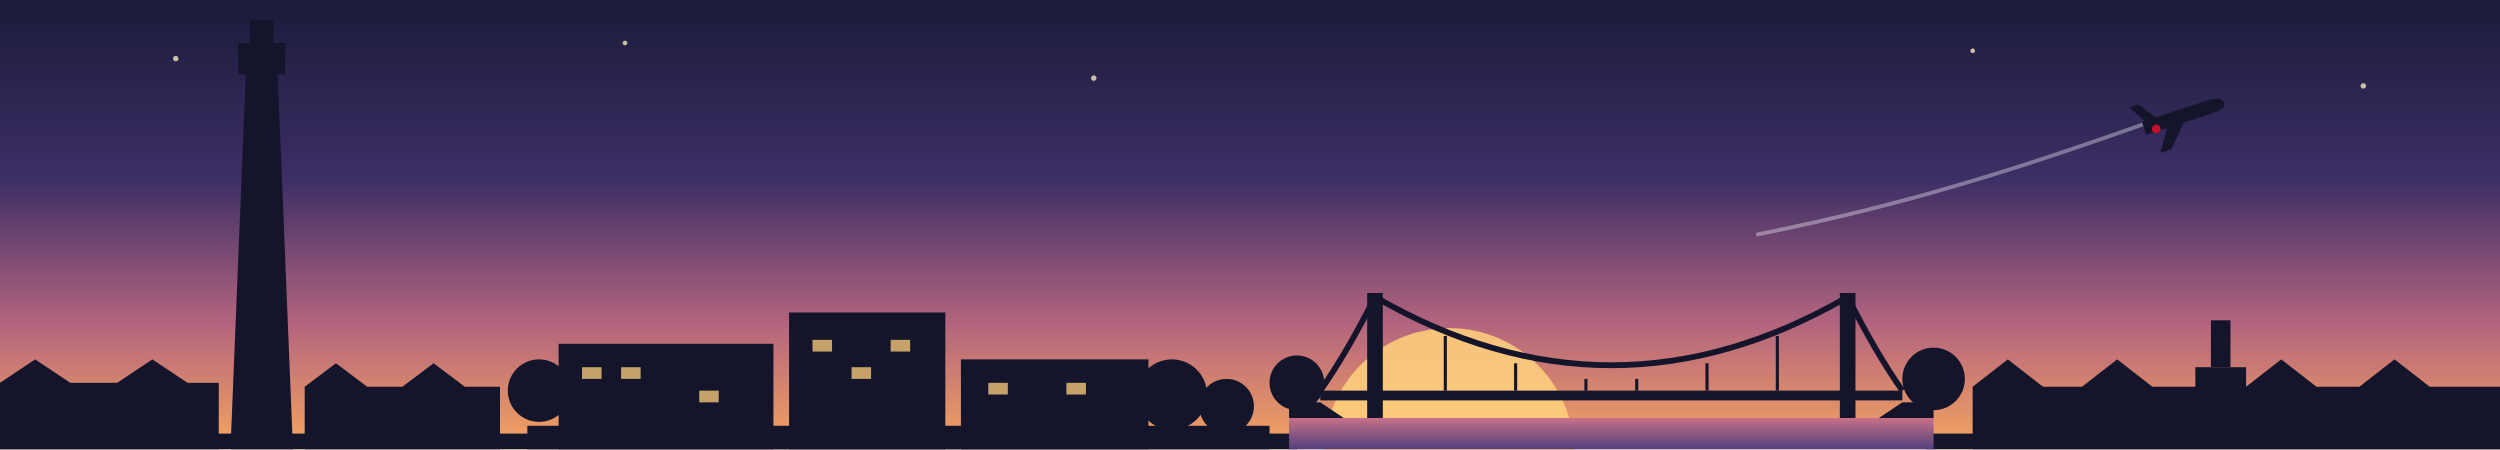
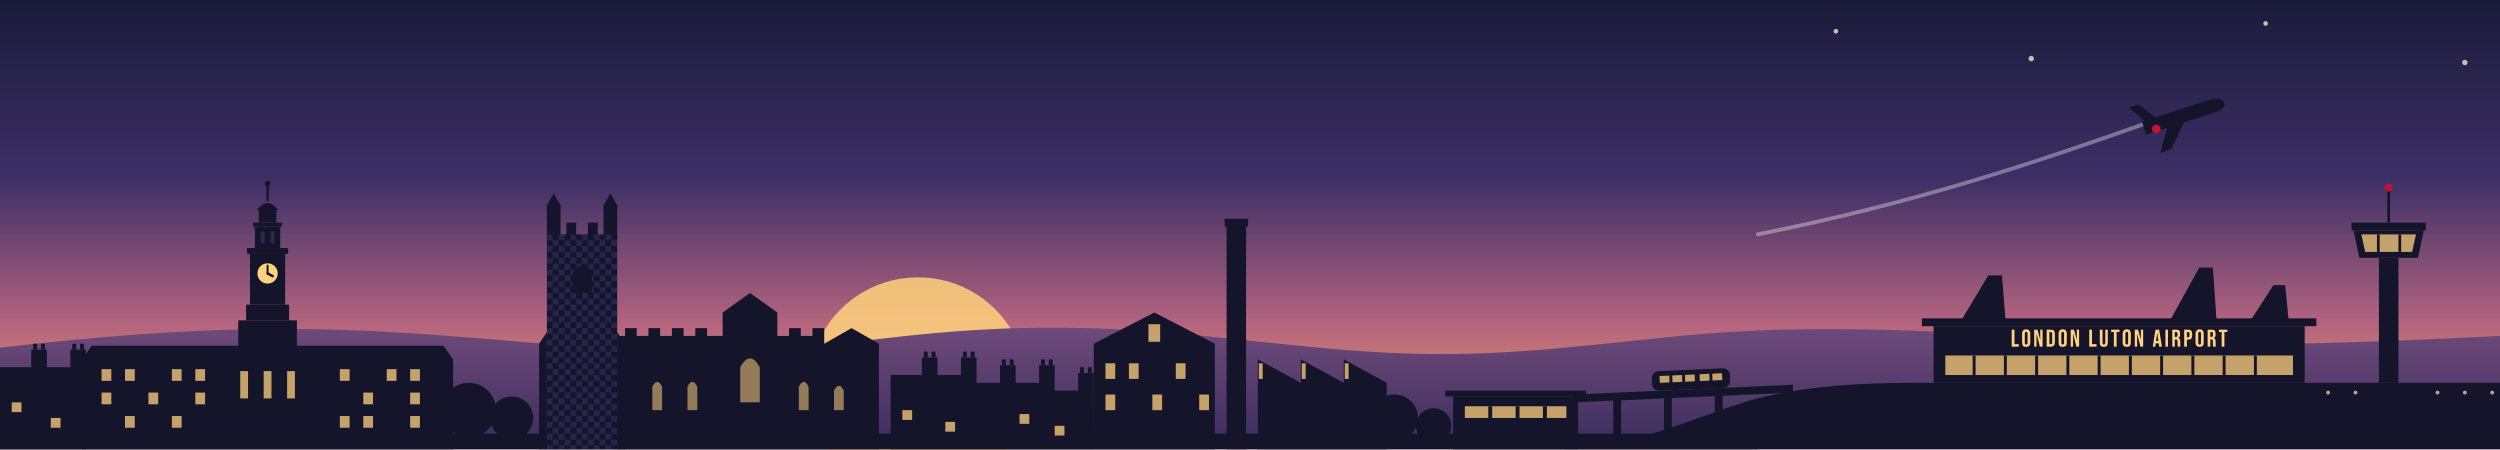
<svg xmlns="http://www.w3.org/2000/svg" viewBox="0 0 1280 230" width="1280" height="230">
  <defs>
    <linearGradient id="sky" x1="0" y1="0" x2="0" y2="1">
      <stop offset="0" stop-color="#1B1B3A" />
      <stop offset="0.4" stop-color="#3D2F66" />
      <stop offset="0.72" stop-color="#B3647E" />
      <stop offset="1" stop-color="#F6A55E" />
    </linearGradient>
-     <linearGradient id="river" x1="0" y1="0" x2="0" y2="1">
-       <stop offset="0" stop-color="#C9708A" />
-       <stop offset="1" stop-color="#51407A" />
+     <linearGradient id="hills" x1="0" y1="0" x2="0" y2="1">
+       <stop offset="0" stop-color="#6E4A7A" />
+       <stop offset="1" stop-color="#3A2D5C" />
    </linearGradient>
+     <pattern id="chequer" width="6" height="6" patternUnits="userSpaceOnUse">
+       <rect width="6" height="6" fill="#14142B" />
+       <rect width="3" height="3" fill="#25244A" />
+       <rect x="3" y="3" width="3" height="3" fill="#25244A" />
+     </pattern>
  </defs>
  <rect width="1280" height="230" fill="url(#sky)" />
-   <circle cx="742" cy="232" r="64" fill="#FFD27D" opacity="0.85" />
+   <circle cx="470" cy="198" r="56" fill="#FFD27D" opacity="0.85" />
  <g fill="#F4E6C1" opacity="0.8">
-     <circle cx="90" cy="30" r="1.4" />
-     <circle cx="320" cy="22" r="1.2" />
-     <circle cx="560" cy="40" r="1.4" />
-     <circle cx="1010" cy="26" r="1.2" />
-     <circle cx="1210" cy="44" r="1.4" />
-   </g>
-   <g fill="#14142B">
-     <rect x="0" y="222" width="664" height="8" />
-     <rect x="986" y="222" width="294" height="8" />
-   </g>
-   <g fill="#14142B">
-     <path d="M118 230 L126 34 H142 L150 230 Z" />
-     <rect x="122" y="22" width="24" height="16" />
-     <rect x="128" y="10" width="12" height="12" />
-     <path d="M0 230 V196 L18 184 L36 196 H60 L78 184 L96 196 H112 V230 Z" />
-     <path d="M156 230 V198 L172 186 L188 198 H206 L222 186 L238 198 H256 V230 Z" />
-     <rect x="286" y="176" width="110" height="54" />
-     <rect x="404" y="160" width="80" height="70" />
-     <rect x="492" y="184" width="96" height="46" />
-     <circle cx="276" cy="200" r="16" />
-     <circle cx="300" cy="206" r="14" />
-     <circle cx="600" cy="202" r="18" />
-     <circle cx="628" cy="208" r="14" />
-     <rect x="270" y="218" width="380" height="12" />
-   </g>
-   <g fill="#FFD27D" opacity="0.75">
-     <rect x="298" y="188" width="10" height="6" />
-     <rect x="318" y="188" width="10" height="6" />
-     <rect x="358" y="200" width="10" height="6" />
-     <rect x="416" y="174" width="10" height="6" />
-     <rect x="436" y="188" width="10" height="6" />
-     <rect x="456" y="174" width="10" height="6" />
-     <rect x="506" y="196" width="10" height="6" />
-     <rect x="546" y="196" width="10" height="6" />
-   </g>
-   <rect x="660" y="214" width="330" height="16" fill="url(#river)" />
-   <g fill="#14142B">
-     <path d="M660 230 V206 H676 L688 214 H660 Z" />
-     <path d="M990 230 V206 H974 L962 214 H990 Z" />
-     <circle cx="664" cy="196" r="14" />
-     <circle cx="990" cy="194" r="16" />
-     <rect x="700" y="150" width="8" height="64" />
-     <rect x="942" y="150" width="8" height="64" />
-     <rect x="676" y="200" width="298" height="5" />
-   </g>
-   <g fill="none" stroke="#14142B" stroke-width="3">
-     <path d="M704 152 Q825 222 946 152" />
-     <path d="M704 152 Q690 180 676 200 M946 152 Q960 180 974 200" />
-   </g>
-   <g stroke="#14142B" stroke-width="1.6">
-     <path d="M740 172 V200 M776 186 V200 M812 194 V200 M838 194 V200 M874 186 V200 M910 172 V200" />
-   </g>
-   <g fill="#14142B">
-     <path d="M1010 230 V198 L1028 184 L1046 198 H1066 L1084 184 L1102 198 H1124 V188 H1150 V198 L1168 184 L1186 198 H1208 L1226 184 L1244 198 H1280 V230 Z" />
-     <rect x="1132" y="164" width="10" height="24" />
+     <circle cx="940" cy="16" r="1.2" />
+     <circle cx="1040" cy="30" r="1.4" />
+     <circle cx="1160" cy="12" r="1.2" />
+     <circle cx="1262" cy="32" r="1.4" />
+   </g>
+   <path d="M0 178 C70 170 130 166 200 170 C270 174 320 182 380 180 C430 178 460 170 520 168 C590 166 640 176 700 180 C760 184 800 178 860 172 C930 165 1000 170 1070 174 C1140 178 1200 176 1280 172 V230 H0 Z" fill="url(#hills)" />
+   <g fill="#14142B">
+     <rect x="0" y="222" width="900" height="8" />
+     <path d="M800 230 C836 229 864 215 896 205 C918 199 944 196 980 196 H1280 V230 Z" />
+   </g>
+   <g fill="#14142B">
+     <path d="M0 230 V188 H16 V179 H24 V188 H36 V179 H44 V230 Z" />
+     <rect x="17" y="176" width="2" height="3" />
+     <rect x="21" y="176" width="2" height="3" />
+     <rect x="37" y="176" width="2" height="3" />
+     <rect x="41" y="176" width="2" height="3" />
+   </g>
+   <g fill="#FFD27D" opacity="0.75">
+     <rect x="6" y="206" width="5" height="5" />
+     <rect x="26" y="214" width="5" height="5" />
+   </g>
+   <g transform="translate(42 230) scale(1.0) translate(0 -230)">
+     <g fill="#14142B">
+       <path d="M0 230 V184 L5 177 H185 L190 184 V230 Z" />
+       <path d="M72 182 L95 171 L118 182 Z" />
+       <rect x="80" y="164" width="30" height="14" />
+       <rect x="84" y="156" width="22" height="8" />
+       <rect x="86" y="130" width="18" height="26" />
+       <rect x="84.5" y="127" width="21" height="3" />
+       <rect x="88.5" y="116" width="13" height="11" />
+       <rect x="87.5" y="114" width="15" height="2" />
+       <rect x="90.5" y="107" width="9" height="7" />
+       <path d="M89.5 107.5 Q95 100.5 100.5 107.5 Z" />
+       <rect x="94.4" y="94" width="1.2" height="9" />
+       <circle cx="95" cy="94" r="1.4" />
+     </g>
+     <circle cx="95" cy="140" r="5.2" fill="#FFD27D" />
+     <g stroke="#14142B" stroke-linecap="round">
+       <path d="M95 140 V136" stroke-width="1" />
+       <path d="M95 140 L97.6 141.4" stroke-width="1.3" />
+     </g>
+     <g fill="#2A2950">
+       <rect x="91.5" y="118.5" width="2" height="6" />
+       <rect x="96.5" y="118.5" width="2" height="6" />
+     </g>
+     <g fill="#FFD27D" opacity="0.75">
+       <rect x="10" y="189" width="5" height="6" />
+       <rect x="22" y="189" width="5" height="6" />
+       <rect x="46" y="189" width="5" height="6" />
+       <rect x="58" y="189" width="5" height="6" />
+       <rect x="132" y="189" width="5" height="6" />
+       <rect x="156" y="189" width="5" height="6" />
+       <rect x="168" y="189" width="5" height="6" />
+       <rect x="10" y="201" width="5" height="6" />
+       <rect x="34" y="201" width="5" height="6" />
+       <rect x="58" y="201" width="5" height="6" />
+       <rect x="144" y="201" width="5" height="6" />
+       <rect x="168" y="201" width="5" height="6" />
+       <rect x="22" y="213" width="5" height="6" />
+       <rect x="46" y="213" width="5" height="6" />
+       <rect x="132" y="213" width="5" height="6" />
+       <rect x="144" y="213" width="5" height="6" />
+       <rect x="168" y="213" width="5" height="6" />
+       <rect x="81" y="190" width="4" height="14" />
+       <rect x="93" y="190" width="4" height="14" />
+       <rect x="105" y="190" width="4" height="14" />
+     </g>
+   </g>
+   <g fill="#14142B">
+     <circle cx="240" cy="210" r="14" />
+     <circle cx="262" cy="214" r="11" />
+   </g>
+   <g transform="translate(276 230) scale(1.0) translate(-128 -230)">
+     <g fill="#14142B">
+       <path d="M128 230 V176 L132 170 V230 Z M168 230 V170 L172 176 V230 Z" />
+       <rect x="132" y="106" width="7" height="16" />
+       <rect x="161" y="106" width="7" height="16" />
+       <path d="M131.5 106 L135.5 99 L139.5 106 Z M160.5 106 L164.5 99 L168.5 106 Z" />
+       <rect x="142" y="114" width="5" height="8" />
+       <rect x="153" y="114" width="5" height="8" />
+       <path d="M168 230 V172 H172 V168 H178 V172 H184 V168 H190 V172 H196 V168 H202 V172 H208 V168 H214 V172 H222 V160 L236 150 L250 160 V172 H256 V168 H262 V172 H268 V168 H274 V176 L288 168 L302 176 V230 Z" />
+     </g>
+     <rect x="132" y="120" width="36" height="110" fill="url(#chequer)" />
+     <path d="M145 150 V140 Q150 132 155 140 V150 Z" fill="#14142B" />
+     <g fill="#FFD27D" opacity="0.55">
+       <path d="M186 210 V198 Q188.5 193 191 198 V210 Z M204 210 V198 Q206.5 193 209 198 V210 Z M261 210 V198 Q263.5 193 266 198 V210 Z M279 210 V200 Q281.5 195 284 200 V210 Z M231 206 V188 Q236 179 241 188 V206 Z" />
+     </g>
+   </g>
+   <g fill="#14142B">
+     <path d="M456 230 V192 H472 V183 H480 V192 H492 V183 H500 V196 H512 V187 H520 V196 H532 V187 H540 V200 H552 V191 H560 V230 Z" />
+     <rect x="473" y="180" width="2" height="3" />
+     <rect x="477" y="180" width="2" height="3" />
+     <rect x="493" y="180" width="2" height="3" />
+     <rect x="497" y="180" width="2" height="3" />
+     <rect x="513" y="184" width="2" height="3" />
+     <rect x="517" y="184" width="2" height="3" />
+     <rect x="533" y="184" width="2" height="3" />
+     <rect x="537" y="184" width="2" height="3" />
+     <rect x="553" y="188" width="2" height="3" />
+     <rect x="557" y="188" width="2" height="3" />
+   </g>
+   <g fill="#FFD27D" opacity="0.75">
+     <rect x="462" y="210" width="5" height="5" />
+     <rect x="484" y="216" width="5" height="5" />
+     <rect x="522" y="212" width="5" height="5" />
+     <rect x="540" y="218" width="5" height="5" />
+   </g>
+   <g transform="translate(560 230) scale(1.0) translate(-566 -230)">
+     <g fill="#14142B">
+       <path d="M566 230 V176 L597 160 L628 176 V230 Z" />
+     </g>
+     <g fill="#FFD27D" opacity="0.75">
+       <rect x="572" y="186" width="5" height="8" />
+       <rect x="584" y="186" width="5" height="8" />
+       <rect x="608" y="186" width="5" height="8" />
+       <rect x="572" y="202" width="5" height="8" />
+       <rect x="596" y="202" width="5" height="8" />
+       <rect x="620" y="202" width="5" height="8" />
+       <rect x="594" y="166" width="6" height="9" />
+     </g>
+   </g>
+   <g fill="#14142B">
+     <path d="M628 230 V116 H627 V112 H639 V116 H638 V230 Z" />
+   </g>
+   <g fill="#14142B">
+     <path d="M644 230 V184 L666 196 V184 L688 196 V184 L710 196 V230 Z" />
+   </g>
+   <g fill="#FFD27D" opacity="0.75">
+     <rect x="644.5" y="186" width="2" height="8" />
+     <rect x="666.5" y="186" width="2" height="8" />
+     <rect x="688.5" y="186" width="2" height="8" />
+   </g>
+   <g fill="#14142B">
+     <circle cx="714" cy="214" r="12" />
+     <circle cx="734" cy="218" r="9" />
+   </g>
+   <g fill="#14142B">
+     <rect x="744" y="203" width="64" height="27" />
+     <rect x="740" y="200" width="72" height="3" />
+     <path d="M806 202 L918 197 V201 L806 206 Z" />
+     <rect x="826" y="204" width="4" height="20" />
+     <rect x="852" y="203" width="4" height="20" />
+     <rect x="878" y="202" width="4" height="14" />
+     <g transform="translate(866 199.3) rotate(-2.56)">
+       <rect x="-20" y="-10" width="40" height="10" rx="3.5" />
+     </g>
+   </g>
+   <g fill="#FFD27D" opacity="0.75">
+     <rect x="750" y="208" width="52" height="6" />
+     <g transform="translate(866 199.3) rotate(-2.56)">
+       <rect x="-16" y="-7.5" width="5" height="3.5" />
+       <rect x="-9.5" y="-7.5" width="5" height="3.5" />
+       <rect x="-3" y="-7.5" width="5" height="3.5" />
+       <rect x="4.5" y="-7.5" width="5" height="3.5" />
+       <rect x="11" y="-7.5" width="5" height="3.5" />
+     </g>
+   </g>
+   <g fill="#14142B">
+     <rect x="762" y="208" width="2" height="6" />
+     <rect x="776" y="208" width="2" height="6" />
+     <rect x="790" y="208" width="2" height="6" />
+   </g>
+   <g fill="#14142B">
+     <path d="M1003 166 L1018 141 H1025 L1027 166 Z" />
+     <path d="M1110 166 L1126 137 H1133 L1135 166 Z" />
+     <path d="M1151 166 L1164 146 H1170 L1172 166 Z" />
+     <rect x="984" y="163" width="202" height="4" />
+     <rect x="990" y="167" width="190" height="29" />
+     <path d="M1218 196 V132 H1228 V196 Z" />
+     <path d="M1208 132 L1205 118 H1241 L1238 132 Z" />
+     <rect x="1204" y="114" width="38" height="4" />
+     <rect x="1222.3" y="96" width="1.4" height="18" />
+   </g>
+   <g fill="#FFD27D" opacity="0.75">
+     <rect x="996" y="182" width="178" height="10" />
+     <path d="M1211 129 L1209 120 H1237 L1235 129 Z" />
+   </g>
+   <g fill="#14142B">
+     <rect x="1010" y="182" width="1.5" height="10" />
+     <rect x="1026" y="182" width="1.5" height="10" />
+     <rect x="1042" y="182" width="1.5" height="10" />
+     <rect x="1058" y="182" width="1.5" height="10" />
+     <rect x="1074" y="182" width="1.5" height="10" />
+     <rect x="1090" y="182" width="1.5" height="10" />
+     <rect x="1106" y="182" width="1.5" height="10" />
+     <rect x="1122" y="182" width="1.5" height="10" />
+     <rect x="1138" y="182" width="1.5" height="10" />
+     <rect x="1154" y="182" width="1.5" height="10" />
+     <rect x="1217" y="120" width="1.4" height="9" />
+     <rect x="1228" y="120" width="1.4" height="9" />
+   </g>
+   <g fill="#FFD27D">
+     <path id="sign-full" d="M1030 168.8H1031.4V176.2H1033.6V177.5H1030ZM1035.3 175.4V170.8Q1035.3 169.8 1035.8 169.2Q1036.4 168.6 1037.4 168.6Q1038.4 168.6 1038.9 169.2Q1039.5 169.8 1039.5 170.8V175.4Q1039.5 176.5 1038.9 177.1Q1038.4 177.6 1037.4 177.6Q1036.4 177.6 1035.8 177.1Q1035.3 176.5 1035.3 175.4ZM1038.1 175.5V170.7Q1038.1 169.9 1037.4 169.9Q1036.7 169.9 1036.7 170.7V175.5Q1036.7 176.4 1037.4 176.4Q1038.1 176.4 1038.1 175.5ZM1041.5 168.8H1043.2L1044.6 174H1044.6V168.8H1045.8V177.5H1044.4L1042.8 171.1H1042.7V177.5H1041.5ZM1047.9 168.8H1050Q1051.1 168.8 1051.6 169.3Q1052.1 169.8 1052.1 170.9V175.3Q1052.1 176.4 1051.6 176.9Q1051.1 177.5 1050 177.5H1047.9ZM1050 176.2Q1050.3 176.2 1050.5 176.1Q1050.7 175.8 1050.7 175.4V170.8Q1050.7 170.4 1050.5 170.2Q1050.3 170 1050 170H1049.3V176.2ZM1054 175.4V170.8Q1054 169.8 1054.5 169.2Q1055.1 168.6 1056.1 168.6Q1057.1 168.6 1057.7 169.2Q1058.2 169.8 1058.2 170.8V175.4Q1058.2 176.5 1057.7 177.1Q1057.1 177.6 1056.1 177.6Q1055.1 177.6 1054.5 177.1Q1054 176.5 1054 175.4ZM1056.8 175.5V170.7Q1056.8 169.9 1056.1 169.9Q1055.4 169.9 1055.4 170.7V175.5Q1055.4 176.4 1056.1 176.4Q1056.8 176.4 1056.8 175.5ZM1060.2 168.8H1061.9L1063.3 174H1063.3V168.8H1064.5V177.5H1063.1L1061.5 171.1H1061.4V177.5H1060.2ZM1069.7 168.8H1071.1V176.2H1073.4V177.5H1069.7ZM1075.1 175.4V168.8H1076.5V175.5Q1076.5 176 1076.7 176.2Q1076.8 176.4 1077.2 176.4Q1077.5 176.4 1077.7 176.2Q1077.9 176 1077.9 175.5V168.8H1079.2V175.4Q1079.2 176.5 1078.7 177.1Q1078.1 177.6 1077.1 177.6Q1076.1 177.6 1075.6 177.1Q1075.1 176.5 1075.1 175.4ZM1082.3 170H1080.9V168.8H1085.2V170H1083.7V177.5H1082.3ZM1086.8 175.4V170.8Q1086.8 169.8 1087.4 169.2Q1087.9 168.6 1088.9 168.6Q1089.9 168.6 1090.5 169.2Q1091 169.8 1091 170.8V175.4Q1091 176.5 1090.5 177.1Q1089.9 177.6 1088.9 177.6Q1087.9 177.6 1087.4 177.1Q1086.8 176.5 1086.8 175.4ZM1089.6 175.5V170.7Q1089.6 169.9 1088.9 169.9Q1088.2 169.9 1088.2 170.7V175.5Q1088.2 176.4 1088.9 176.4Q1089.6 176.4 1089.6 175.5ZM1093 168.8H1094.7L1096.1 174H1096.1V168.8H1097.3V177.5H1095.9L1094.3 171.1H1094.2V177.5H1093ZM1103.6 168.8H1105.5L1106.9 177.5H1105.5L1105.3 175.8V175.8H1103.7L1103.5 177.5H1102.2ZM1105.1 174.6 1104.5 170.3H1104.5L1103.9 174.6ZM1108.7 168.8H1110V177.5H1108.7ZM1112.2 168.8H1114.2Q1115.3 168.8 1115.8 169.2Q1116.2 169.7 1116.2 170.8V171.3Q1116.2 172.7 1115.3 173V173.1Q1115.8 173.2 1116.1 173.7Q1116.3 174.1 1116.3 174.9V176.4Q1116.3 176.8 1116.3 177Q1116.3 177.3 1116.4 177.5H1115Q1114.9 177.3 1114.9 177.1Q1114.9 176.9 1114.9 176.4V174.8Q1114.9 174.2 1114.7 174Q1114.5 173.8 1114 173.8H1113.5V177.5H1112.2ZM1114 172.5Q1114.5 172.5 1114.7 172.3Q1114.9 172.1 1114.9 171.6V170.9Q1114.9 170.4 1114.7 170.2Q1114.5 170 1114.2 170H1113.5V172.5ZM1118.3 168.8H1120.3Q1121.4 168.8 1121.9 169.3Q1122.4 169.8 1122.4 170.9V171.8Q1122.4 172.8 1121.9 173.4Q1121.4 173.9 1120.3 173.9H1119.7V177.5H1118.3ZM1120.3 172.7Q1120.7 172.7 1120.8 172.5Q1121 172.3 1121 171.9V170.8Q1121 170.4 1120.8 170.2Q1120.7 170 1120.3 170H1119.7V172.7ZM1124.1 175.4V170.8Q1124.1 169.8 1124.7 169.2Q1125.2 168.6 1126.2 168.6Q1127.2 168.6 1127.8 169.2Q1128.3 169.8 1128.3 170.8V175.4Q1128.3 176.5 1127.8 177.1Q1127.2 177.6 1126.2 177.6Q1125.2 177.6 1124.7 177.1Q1124.1 176.5 1124.1 175.4ZM1126.9 175.5V170.7Q1126.9 169.9 1126.2 169.9Q1125.5 169.9 1125.5 170.7V175.5Q1125.5 176.4 1126.2 176.4Q1126.9 176.4 1126.9 175.5ZM1130.3 168.8H1132.4Q1133.4 168.8 1133.9 169.2Q1134.4 169.7 1134.4 170.8V171.3Q1134.4 172.7 1133.5 173V173.1Q1134 173.2 1134.2 173.7Q1134.4 174.1 1134.4 174.9V176.4Q1134.4 176.8 1134.4 177Q1134.5 177.3 1134.6 177.5H1133.2Q1133.1 177.3 1133.1 177.1Q1133 176.9 1133 176.4V174.8Q1133 174.2 1132.9 174Q1132.7 173.8 1132.2 173.8H1131.7V177.5H1130.3ZM1132.2 172.5Q1132.6 172.5 1132.8 172.3Q1133 172.1 1133 171.6V170.9Q1133 170.4 1132.9 170.2Q1132.7 170 1132.3 170H1131.7V172.5ZM1137.5 170H1136.1V168.8H1140.4V170H1138.9V177.5H1137.5Z" />
+     <path id="sign-lla" display="none" d="M1074.7 168.7H1076.4V177.9H1079.2V179.5H1074.7ZM1082.5 168.7H1084.2V177.9H1087V179.5H1082.5ZM1091.7 168.7H1094L1095.8 179.5H1094L1093.7 177.3V177.4H1091.8L1091.5 179.5H1089.9ZM1093.5 175.9 1092.8 170.5H1092.7L1092 175.9Z" />
+   </g>
+   <circle cx="1223" cy="96" r="2" fill="#C8102E" />
+   <g fill="#F4E6C1" opacity="0.7">
+     <circle cx="1192" cy="201" r="1" />
+     <circle cx="1206" cy="201" r="1" />
+     <circle cx="1248" cy="201" r="1" />
+     <circle cx="1262" cy="201" r="1" />
+     <circle cx="1276" cy="201" r="1" />
  </g>
  <path d="M900 120 C980 104 1040 84 1102 62" fill="none" stroke="#FFFFFF" stroke-width="2" opacity="0.35" stroke-linecap="round" />
  <g transform="translate(1110 58) rotate(-18)" fill="#14142B">
    <path d="M-14 0 H22 C27 0 29 2 29 4 C29 6 27 7 22 7 H-14 Z" />
    <path d="M0 3 L-10 18 H-4 L10 3 Z" />
    <path d="M-12 1 L-18 -9 H-13 L-6 1 Z" />
  </g>
  <circle cx="1104" cy="66" r="2.2" fill="#C8102E" />
</svg>
